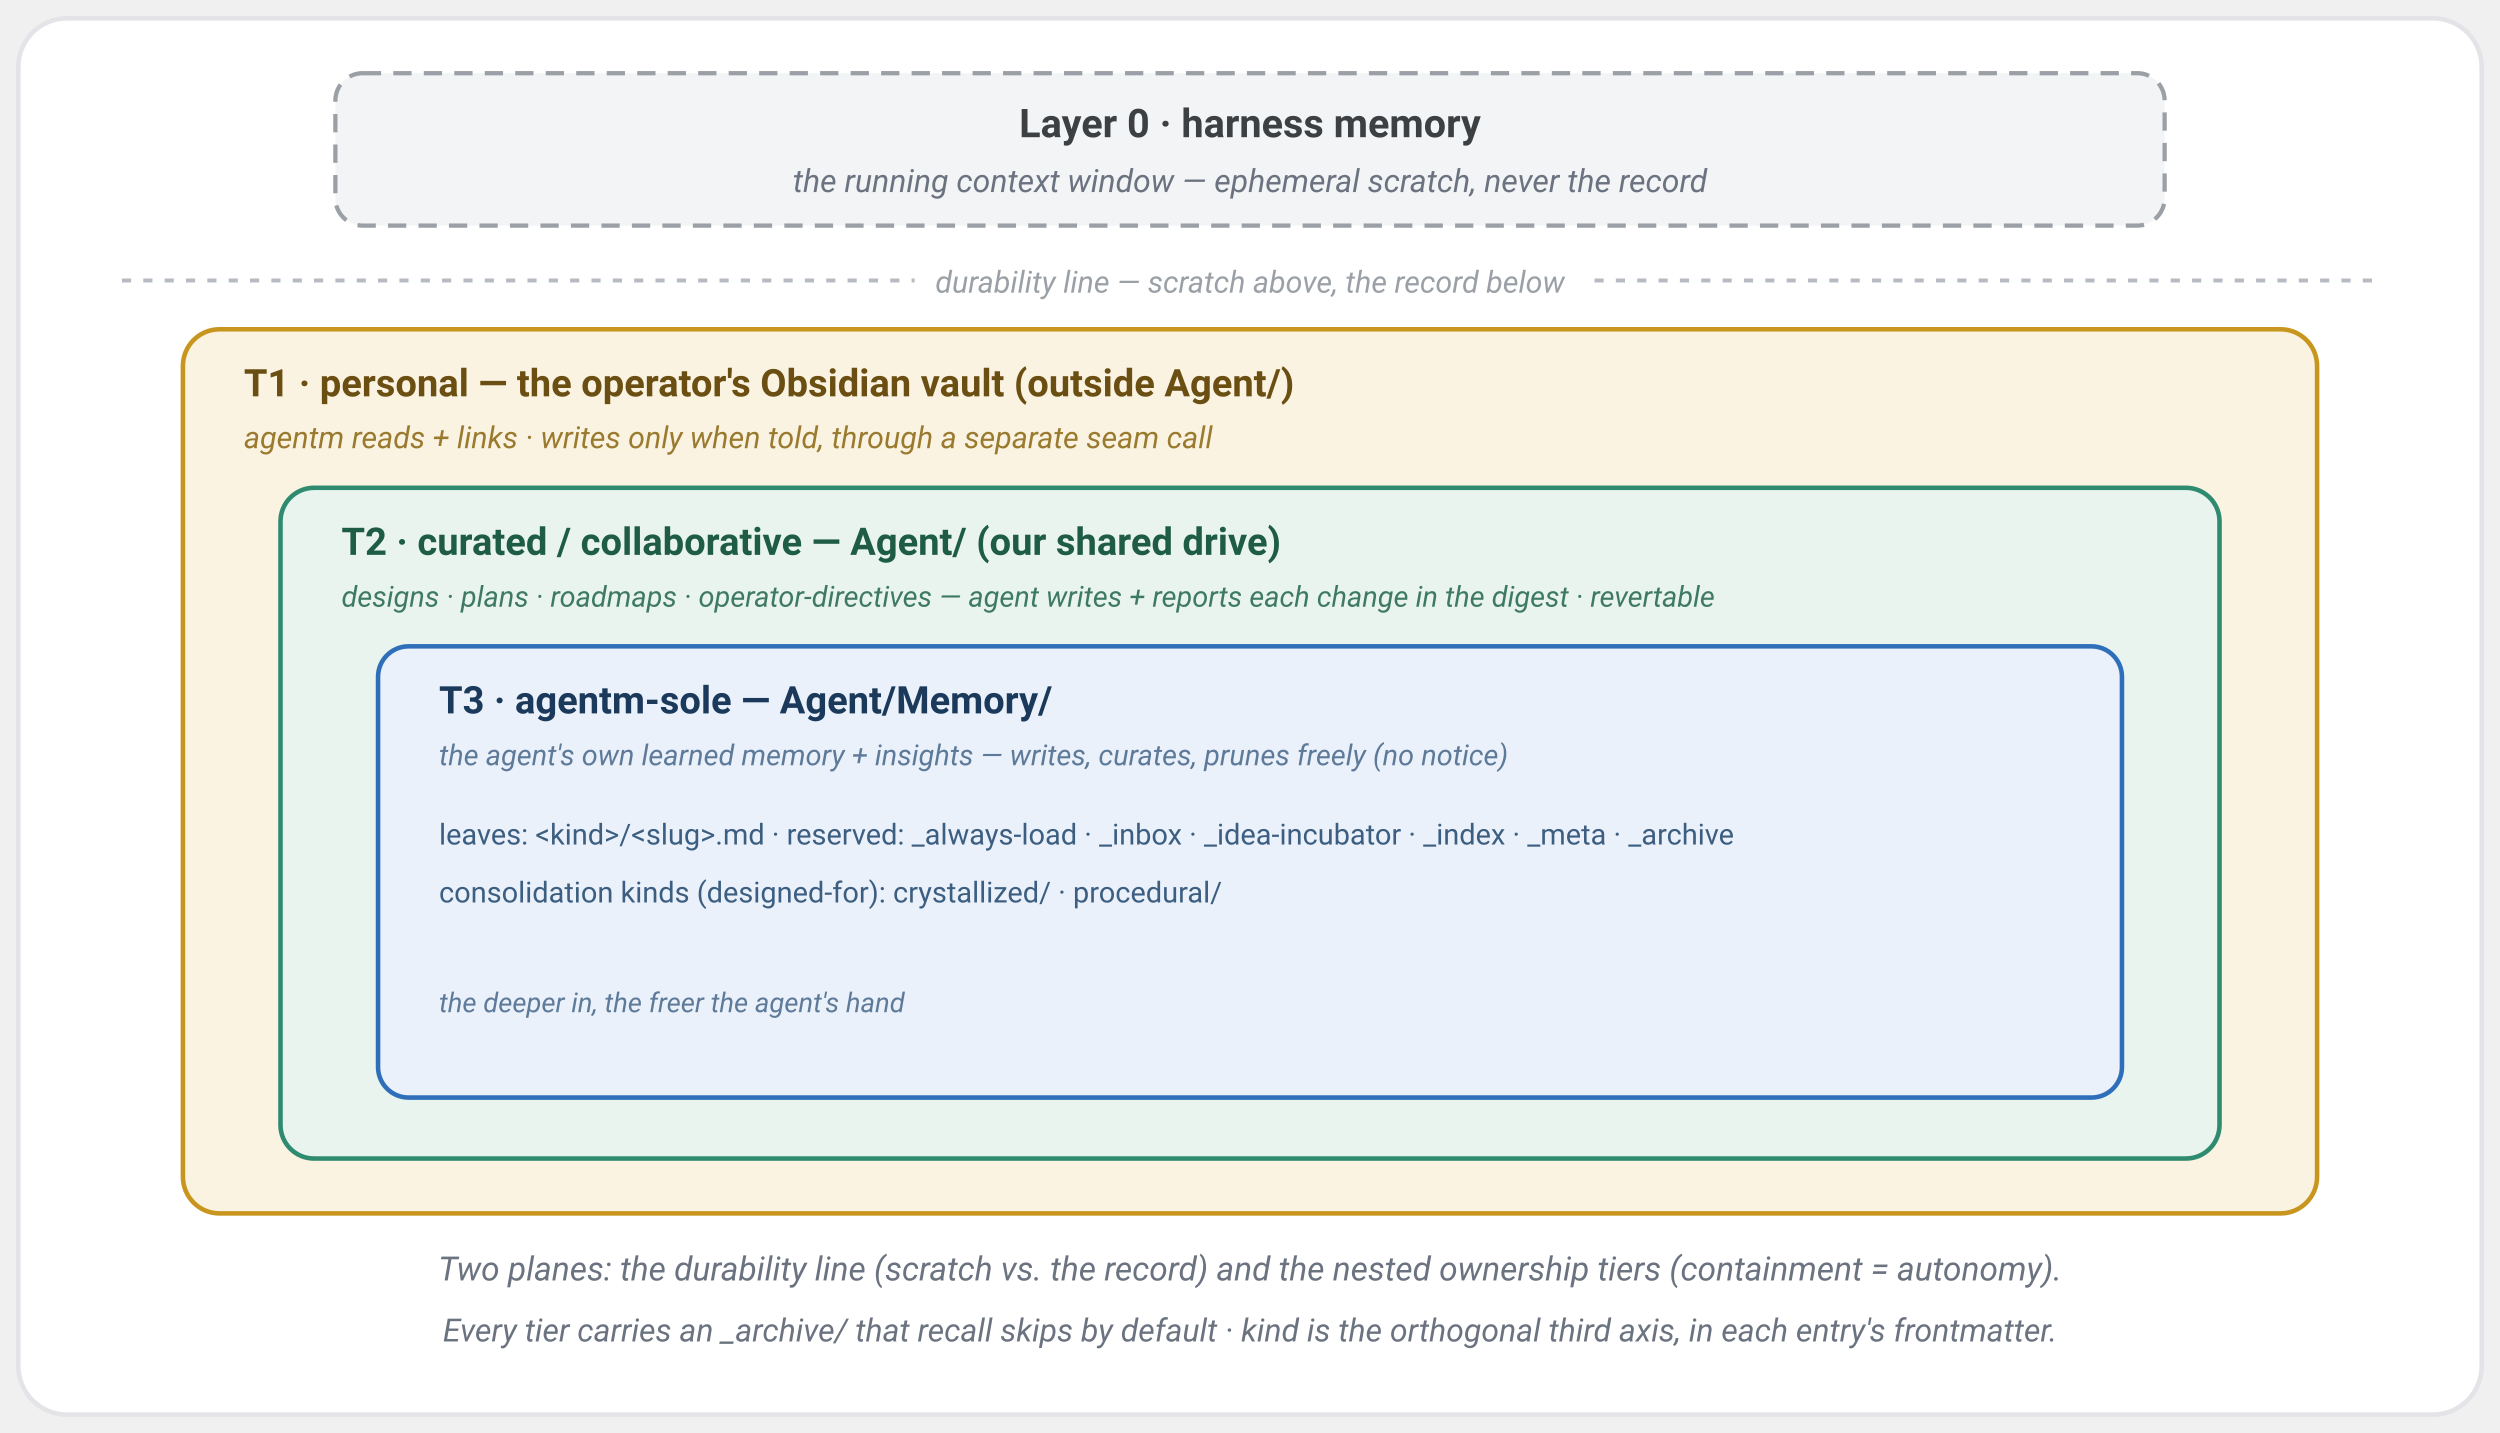
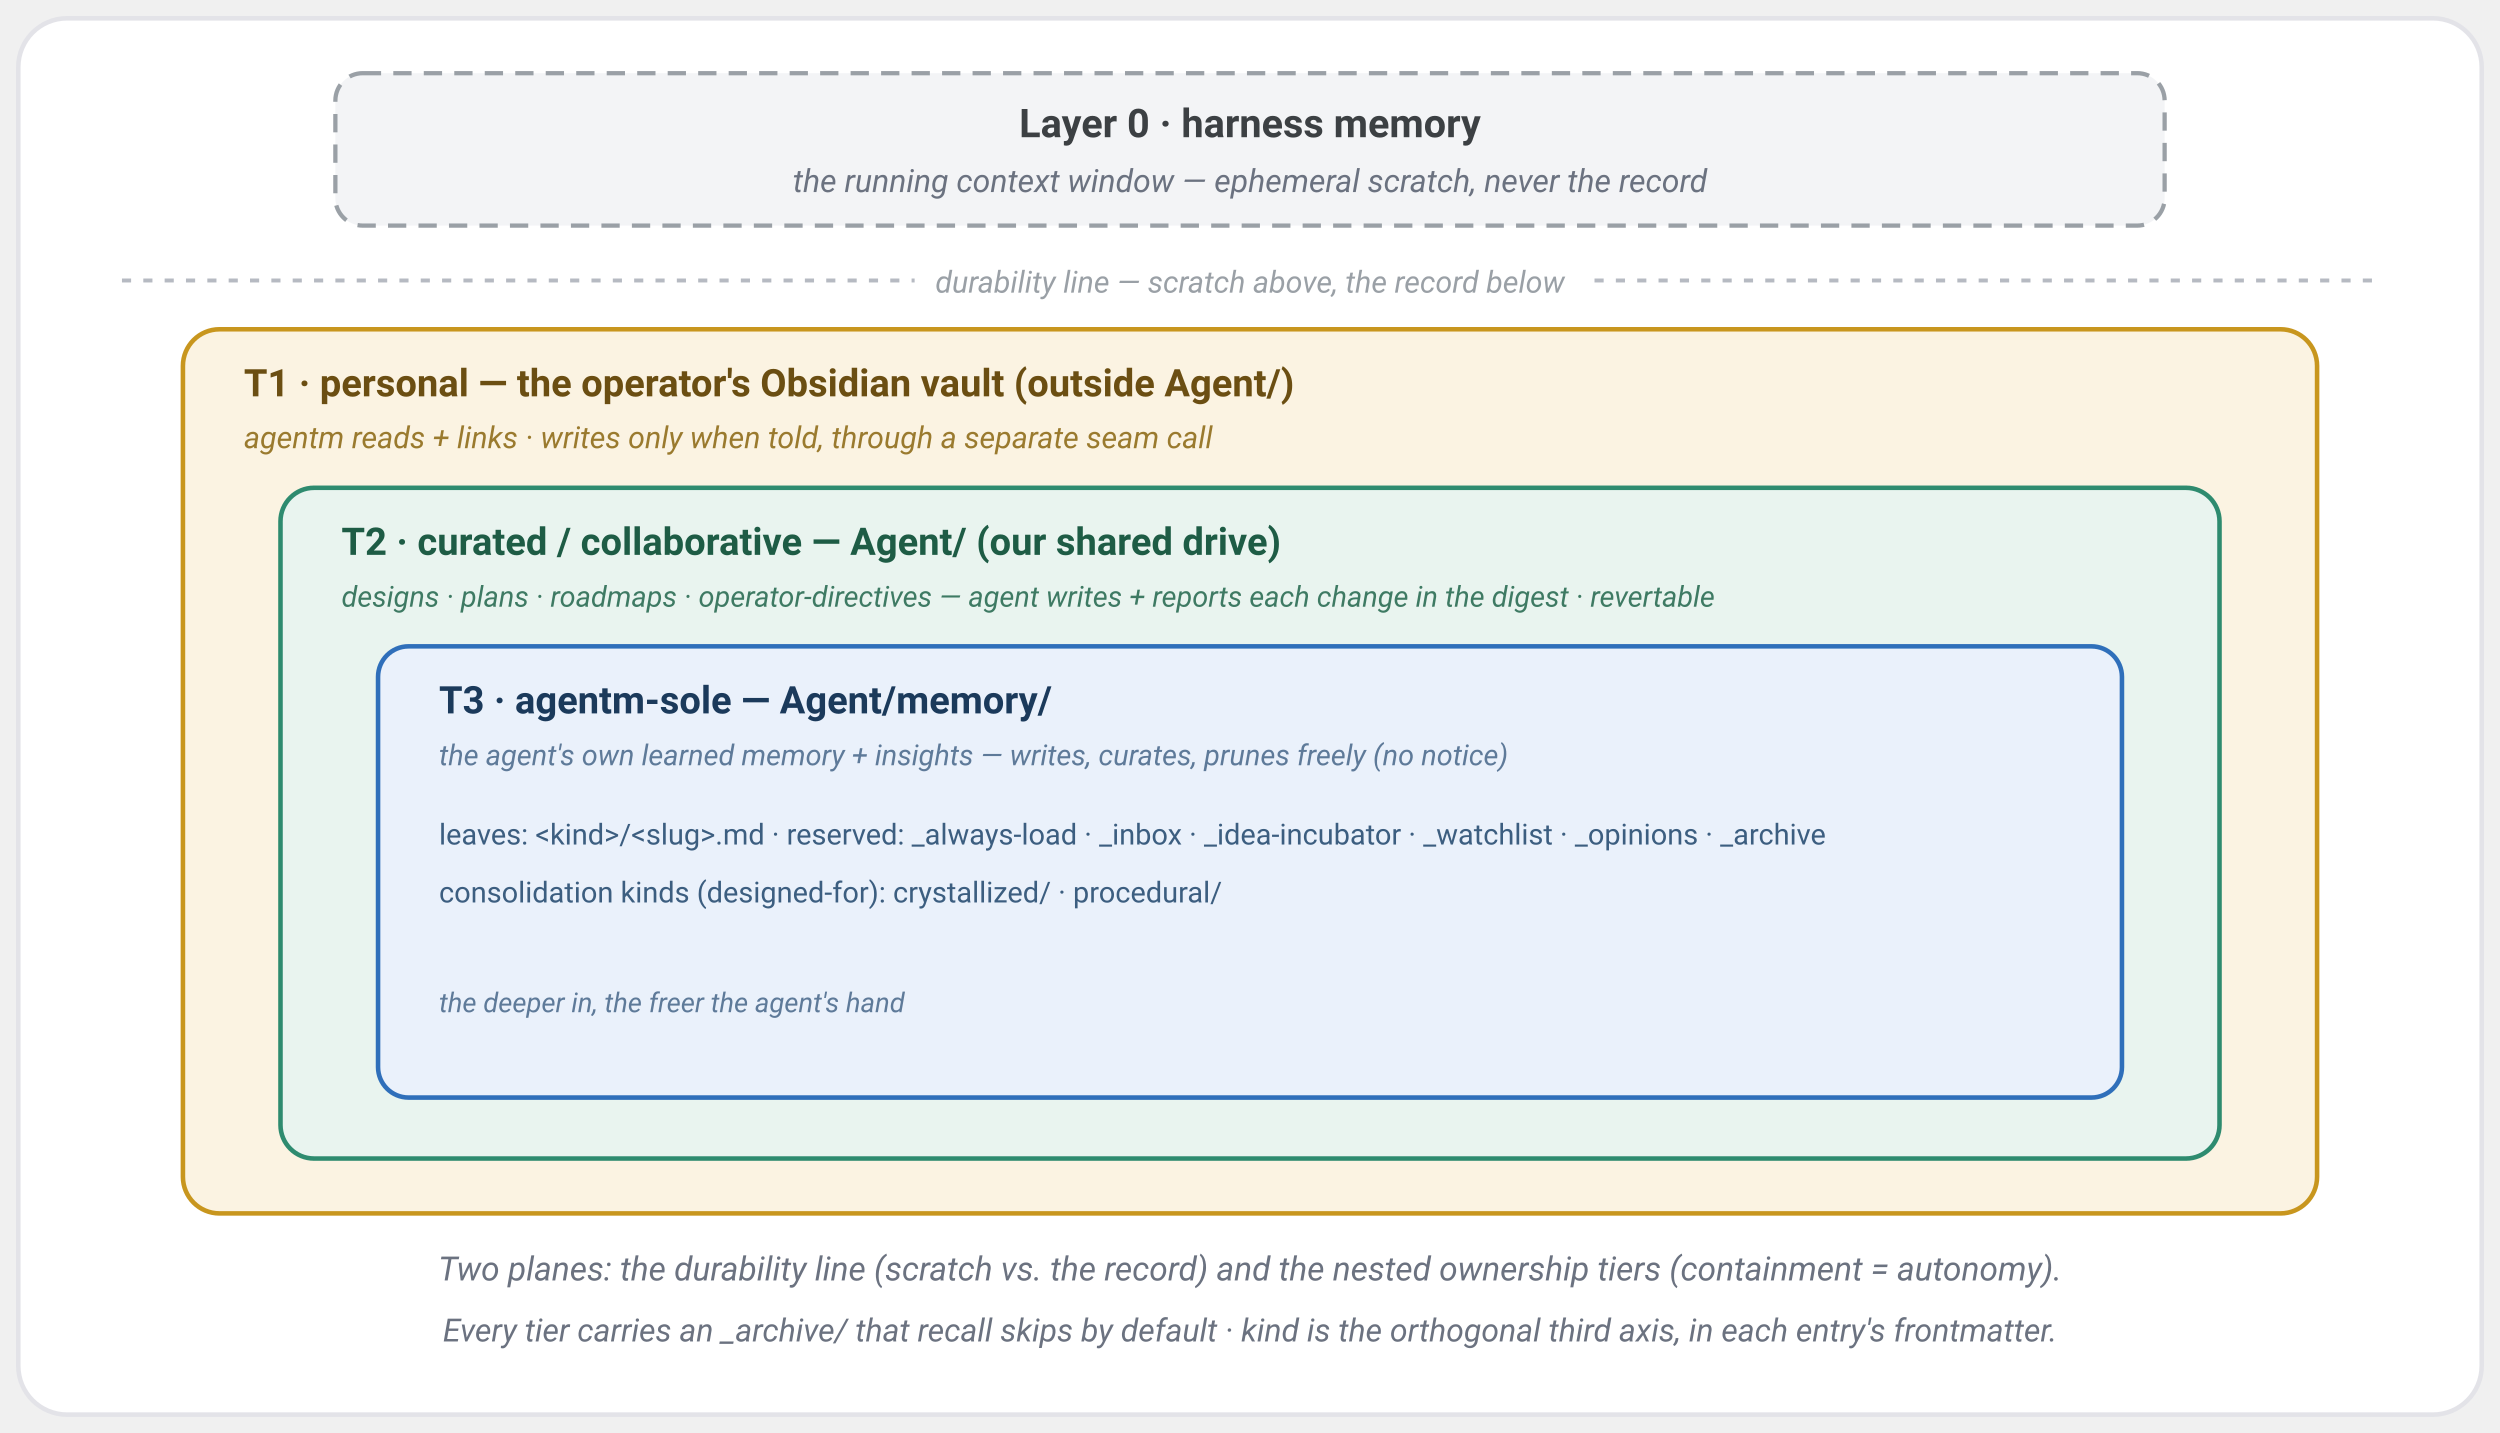
<svg xmlns="http://www.w3.org/2000/svg" viewBox="0 0 820 470" width="1148" height="658" font-family="-apple-system, BlinkMacSystemFont, 'Segoe UI', Roboto, Helvetica, Arial, sans-serif">
  <rect x="6" y="6" width="808" height="458" rx="16" fill="#ffffff" stroke="#E3E3E8" stroke-width="1.5" />
  <rect x="110" y="24" width="600" height="50" rx="9" fill="#F3F4F6" stroke="#9AA0A6" stroke-width="1.4" stroke-dasharray="6 4" />
  <text x="410" y="45" font-size="13" font-weight="700" fill="#3C4043" text-anchor="middle">Layer 0 · harness memory</text>
  <text x="410" y="63" font-size="10.5" font-style="italic" fill="#6B7280" text-anchor="middle">the running context window — ephemeral scratch, never the record</text>
  <line x1="40" y1="92" x2="780" y2="92" stroke="#B6BAC2" stroke-width="1.3" stroke-dasharray="3 4" />
  <rect x="300" y="84" width="220" height="16" rx="3" fill="#ffffff" />
  <text x="410" y="96" font-size="10" font-style="italic" fill="#9AA0A6" text-anchor="middle">durability line — scratch above, the record below</text>
  <rect x="60" y="108" width="700" height="290" rx="12" fill="#FBF3E2" stroke="#C8961E" stroke-width="1.5" />
  <text x="80" y="130" font-size="12.5" font-weight="700" fill="#6B4E12">T1 · personal — the operator's Obsidian vault (outside Agent/)</text>
  <text x="80" y="147" font-size="10" font-style="italic" fill="#9A7A2E">agentm reads + links · writes only when told, through a separate seam call</text>
  <rect x="92" y="160" width="636" height="220" rx="11" fill="#E9F4EF" stroke="#2E8B6F" stroke-width="1.5" />
  <text x="112" y="182" font-size="12.5" font-weight="700" fill="#1E5C45">T2 · curated / collaborative — Agent/  (our shared drive)</text>
  <text x="112" y="199" font-size="9.5" font-style="italic" fill="#3E7A63">designs · plans · roadmaps · operator-directives — agent writes + reports each change in the digest · revertable</text>
  <rect x="124" y="212" width="572" height="148" rx="10" fill="#EAF1FB" stroke="#2F6FBA" stroke-width="1.5" />
-   <text x="144" y="234" font-size="12.5" font-weight="700" fill="#1B3A5B">T3 · agentm-sole — Agent/Memory/</text>
+   <text x="144" y="234" font-size="12.5" font-weight="700" fill="#1B3A5B">T3 · agentm-sole — Agent/memory/</text>
  <text x="144" y="251" font-size="9.5" font-style="italic" fill="#5E7A99">the agent's own learned memory + insights — writes, curates, prunes freely (no notice)</text>
-   <text x="144" y="277" font-size="9.5" fill="#3C5E80">leaves: &lt;kind&gt;/&lt;slug&gt;.md · reserved: _always-load · _inbox · _idea-incubator · _index · _meta · _archive</text>
+   <text x="144" y="277" font-size="9.5" fill="#3C5E80">leaves: &lt;kind&gt;/&lt;slug&gt;.md · reserved: _always-load · _inbox · _idea-incubator · _watchlist · _opinions · _archive</text>
  <text x="144" y="296" font-size="9.5" fill="#3C5E80">consolidation kinds (designed-for): crystallized/ · procedural/</text>
  <text x="144" y="332" font-size="9" font-style="italic" fill="#5E7A99">the deeper in, the freer the agent's hand</text>
  <text x="410" y="420" font-size="11" font-style="italic" fill="#6B7280" text-anchor="middle">Two planes: the durability line (scratch vs. the record) and the nested ownership tiers (containment = autonomy).</text>
  <text x="410" y="440" font-size="10.5" font-style="italic" fill="#6B7280" text-anchor="middle">Every tier carries an _archive/ that recall skips by default · kind is the orthogonal third axis, in each entry's frontmatter.</text>
</svg>
